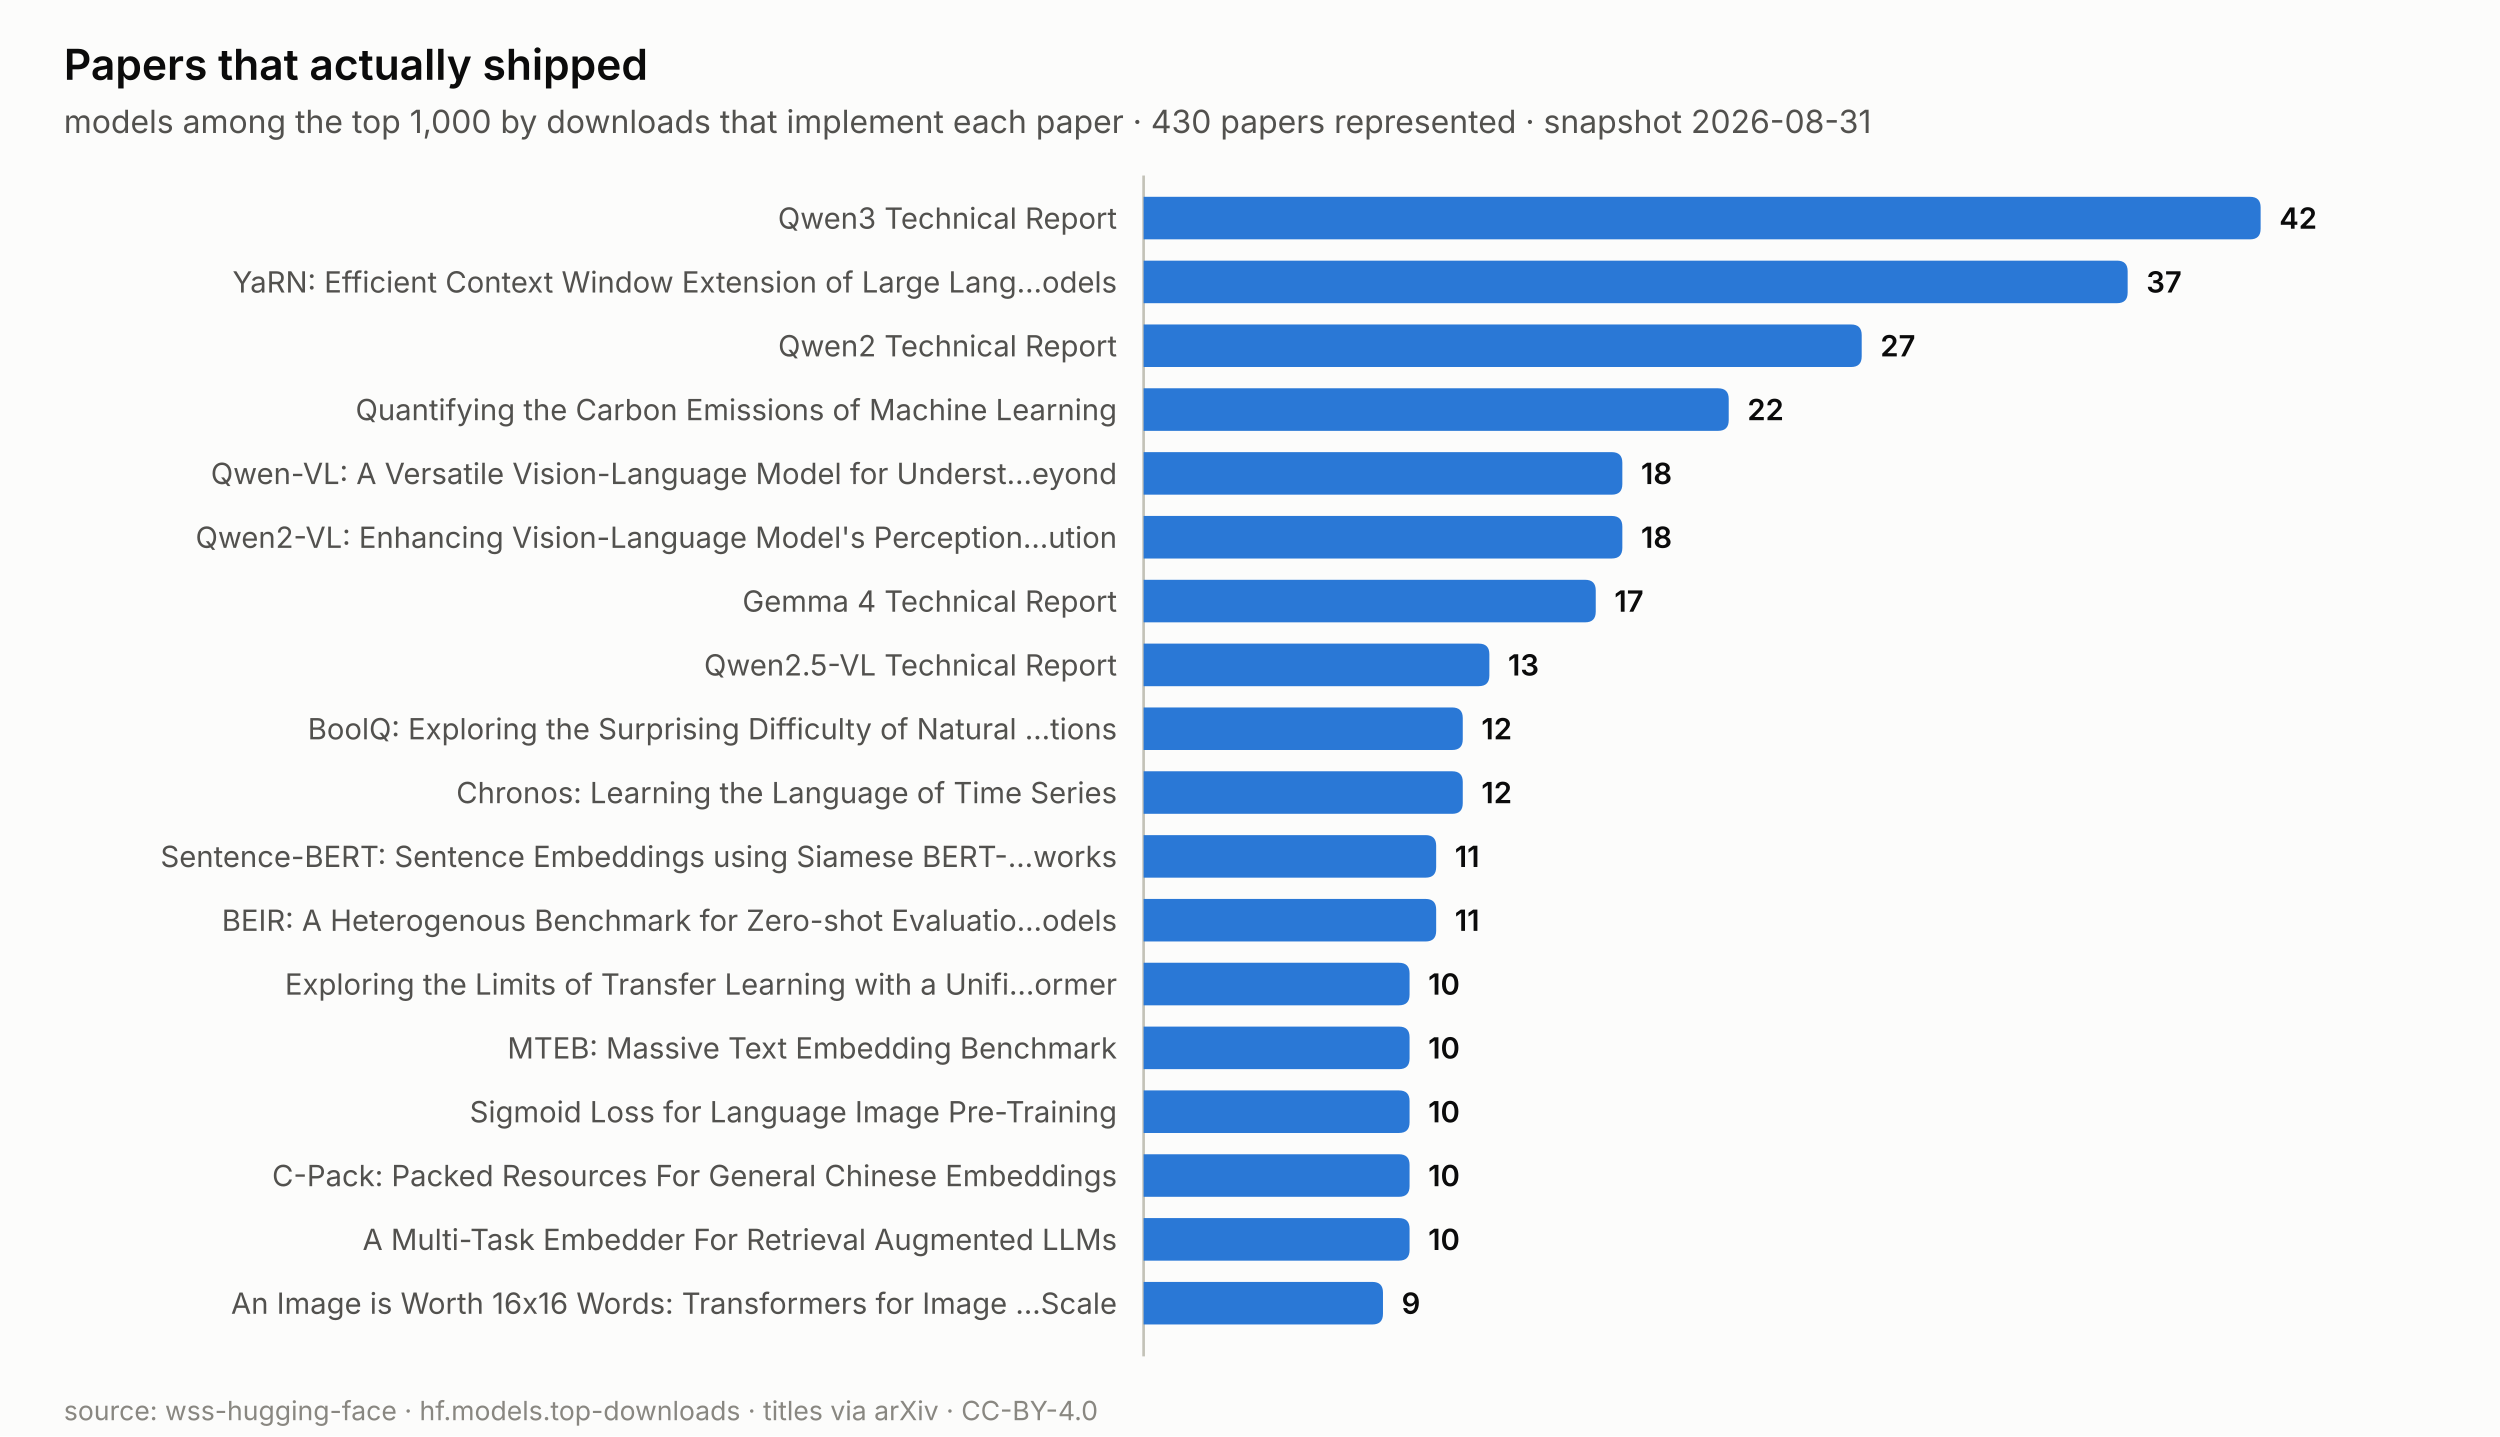
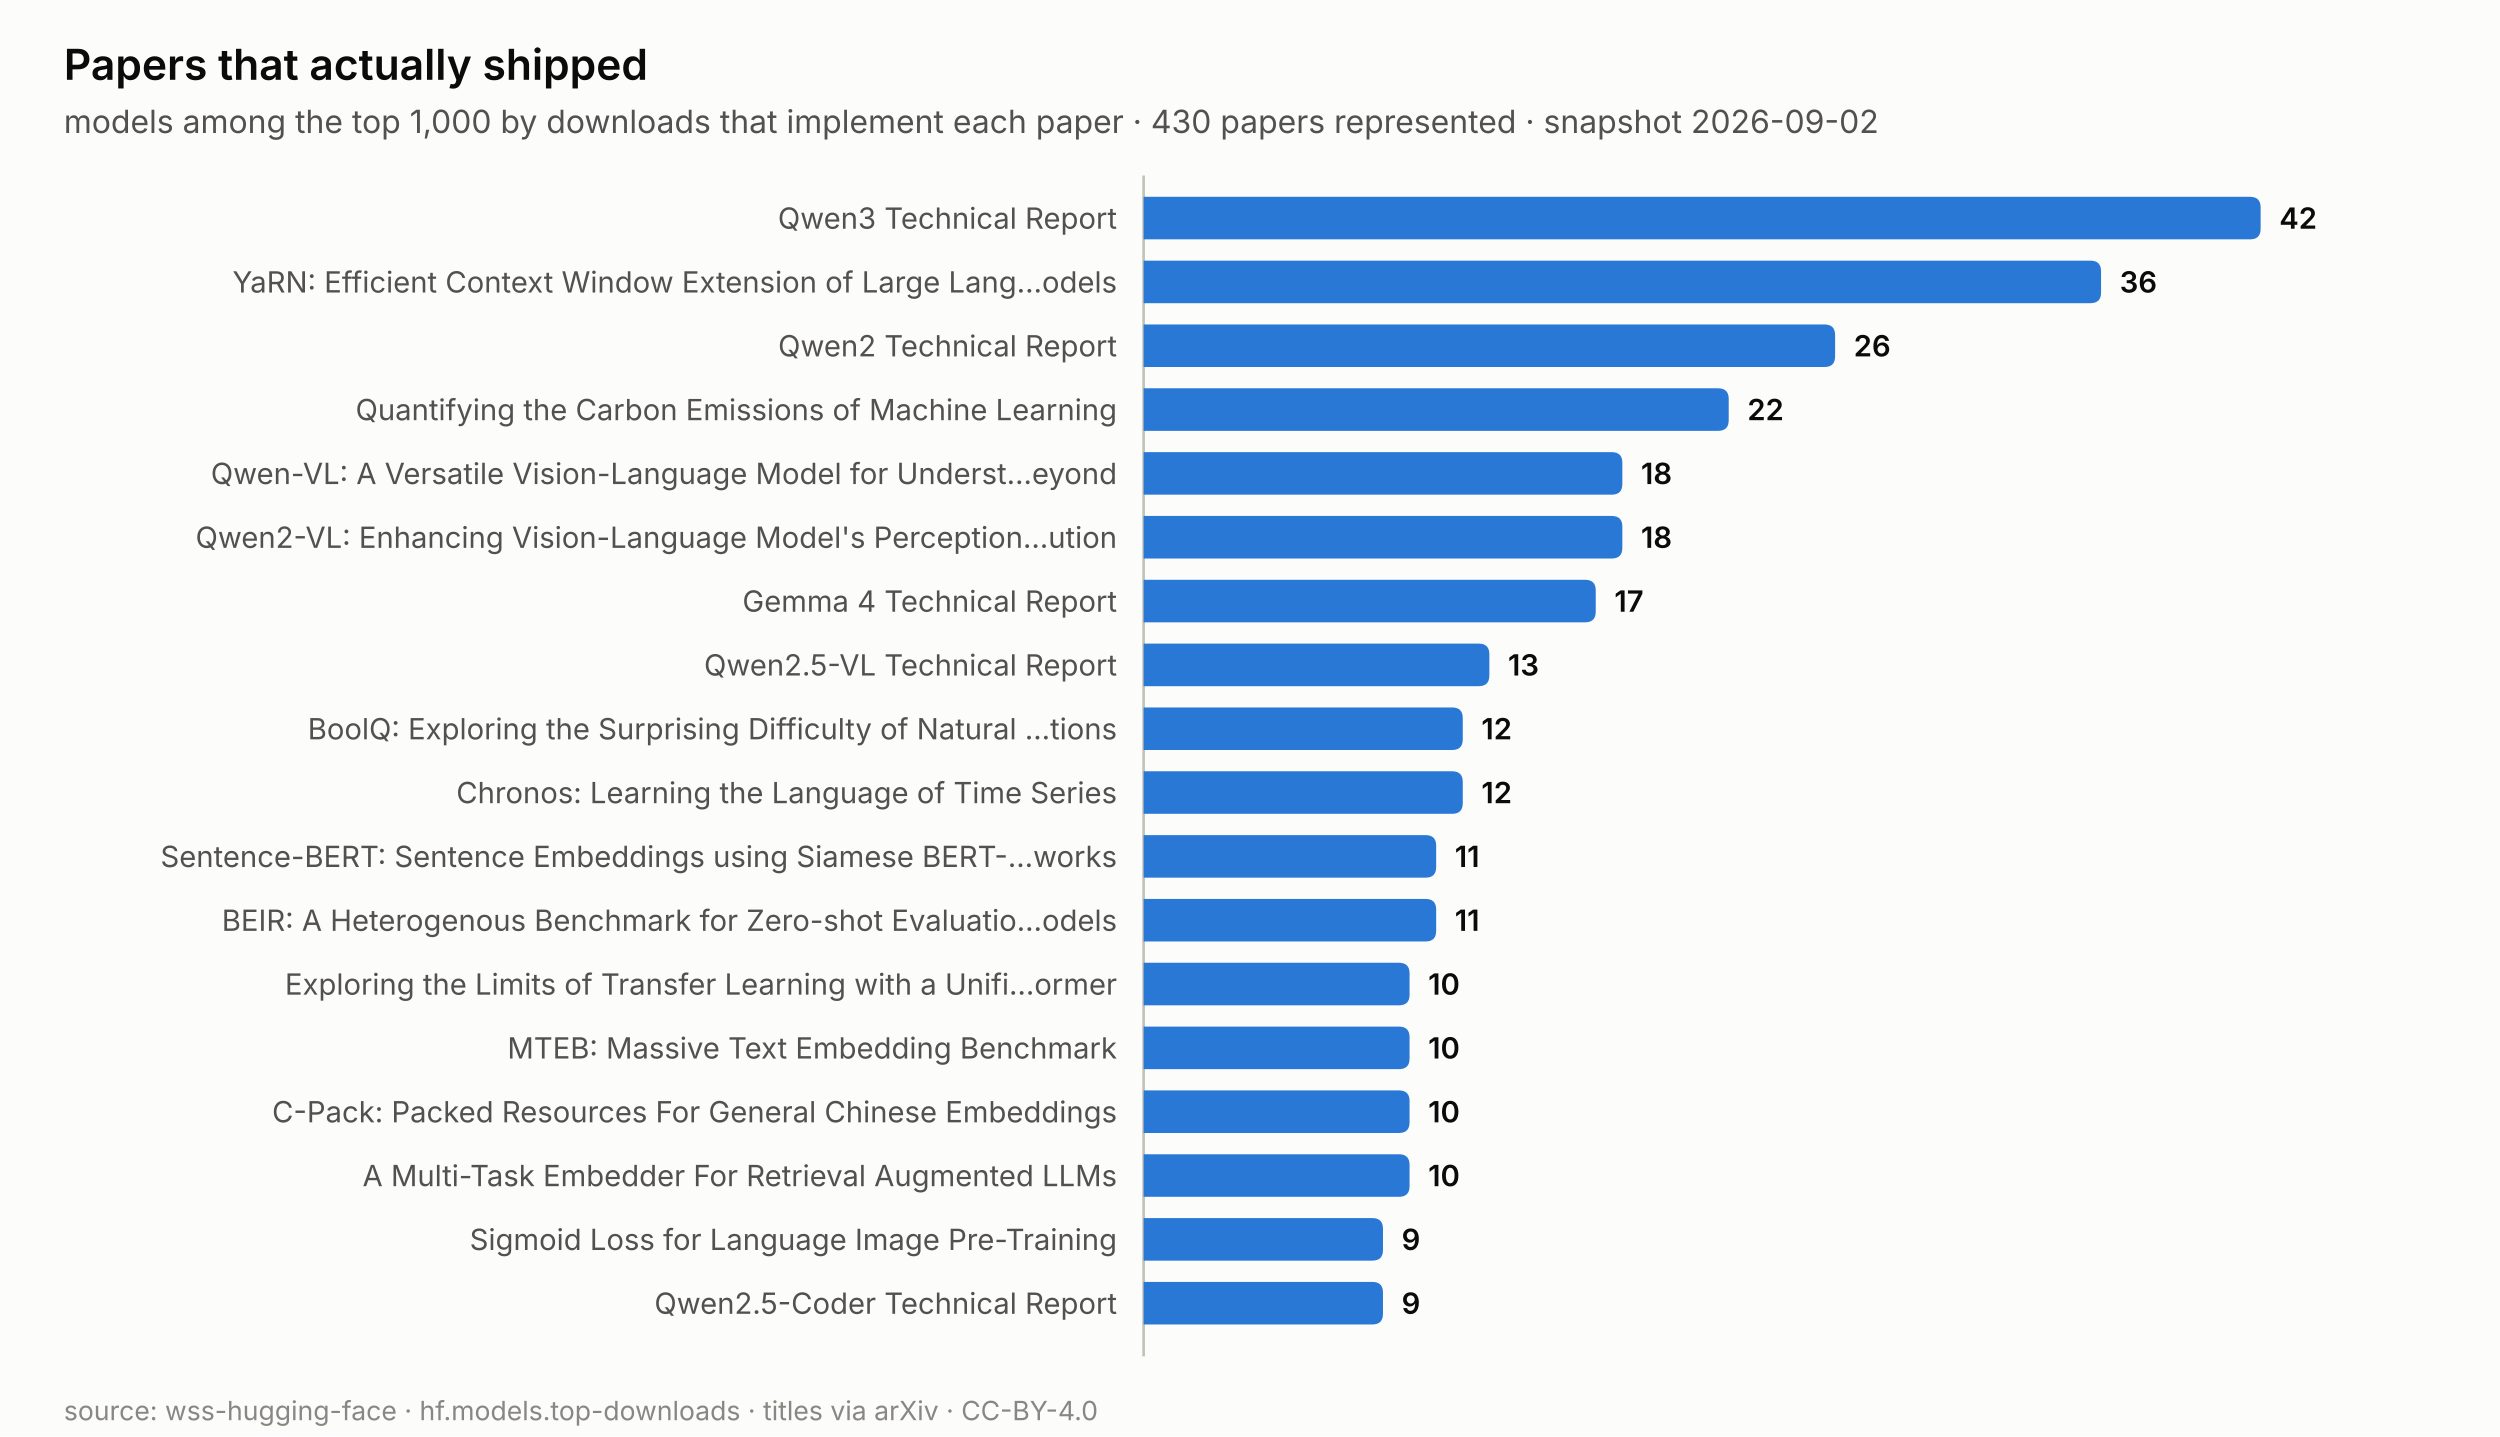
<svg xmlns="http://www.w3.org/2000/svg" width="940.0" height="540.0" viewBox="0 0 940.0 540.0" role="img" aria-label="Papers that actually shipped">
  <rect width="940.0" height="540.0" fill="#fcfcfb" />
  <text x="24.0" y="30.0" font-family="system-ui, -apple-system, &quot;Segoe UI&quot;, sans-serif" font-size="16" fill="#0b0b0b" text-anchor="start" font-weight="600" style="">Papers that actually shipped</text>
-   <text x="24.0" y="50.0" font-family="system-ui, -apple-system, &quot;Segoe UI&quot;, sans-serif" font-size="12" fill="#52514e" text-anchor="start" font-weight="normal" style="">models among the top 1,000 by downloads that implement each paper · 430 papers represented · snapshot 2026-08-31</text>
+   <text x="24.0" y="50.0" font-family="system-ui, -apple-system, &quot;Segoe UI&quot;, sans-serif" font-size="12" fill="#52514e" text-anchor="start" font-weight="normal" style="">models among the top 1,000 by downloads that implement each paper · 430 papers represented · snapshot 2026-09-02</text>
  <line x1="430.0" y1="66.0" x2="430.0" y2="510.0" stroke="#c3c2b7" stroke-width="1" />
  <path d="M430.0,74.0 h416.0 q4,0 4,4 v8.0 q0,4 -4,4 h-416.0 z" fill="#2a78d6" />
  <text x="420.0" y="86.0" font-family="system-ui, -apple-system, &quot;Segoe UI&quot;, sans-serif" font-size="11" fill="#52514e" text-anchor="end" font-weight="normal" style="">Qwen3 Technical Report</text>
  <text x="857.0" y="86.0" font-family="system-ui, -apple-system, &quot;Segoe UI&quot;, sans-serif" font-size="11" fill="#0b0b0b" text-anchor="start" font-weight="600" style="font-variant-numeric: tabular-nums;">42</text>
-   <path d="M430.0,98.0 h366.0 q4,0 4,4 v8.0 q0,4 -4,4 h-366.0 z" fill="#2a78d6" />
+   <path d="M430.0,98.0 h356.0 q4,0 4,4 v8.0 q0,4 -4,4 h-356.0 z" fill="#2a78d6" />
  <text x="420.0" y="110.0" font-family="system-ui, -apple-system, &quot;Segoe UI&quot;, sans-serif" font-size="11" fill="#52514e" text-anchor="end" font-weight="normal" style="">YaRN: Efficient Context Window Extension of Large Lang…odels</text>
-   <text x="807.0" y="110.0" font-family="system-ui, -apple-system, &quot;Segoe UI&quot;, sans-serif" font-size="11" fill="#0b0b0b" text-anchor="start" font-weight="600" style="font-variant-numeric: tabular-nums;">37</text>
-   <path d="M430.0,122.0 h266.0 q4,0 4,4 v8.0 q0,4 -4,4 h-266.0 z" fill="#2a78d6" />
+   <text x="797.0" y="110.0" font-family="system-ui, -apple-system, &quot;Segoe UI&quot;, sans-serif" font-size="11" fill="#0b0b0b" text-anchor="start" font-weight="600" style="font-variant-numeric: tabular-nums;">36</text>
+   <path d="M430.0,122.0 h256.0 q4,0 4,4 v8.0 q0,4 -4,4 h-256.0 z" fill="#2a78d6" />
  <text x="420.0" y="134.0" font-family="system-ui, -apple-system, &quot;Segoe UI&quot;, sans-serif" font-size="11" fill="#52514e" text-anchor="end" font-weight="normal" style="">Qwen2 Technical Report</text>
-   <text x="707.0" y="134.0" font-family="system-ui, -apple-system, &quot;Segoe UI&quot;, sans-serif" font-size="11" fill="#0b0b0b" text-anchor="start" font-weight="600" style="font-variant-numeric: tabular-nums;">27</text>
+   <text x="697.0" y="134.0" font-family="system-ui, -apple-system, &quot;Segoe UI&quot;, sans-serif" font-size="11" fill="#0b0b0b" text-anchor="start" font-weight="600" style="font-variant-numeric: tabular-nums;">26</text>
  <path d="M430.0,146.0 h216.0 q4,0 4,4 v8.0 q0,4 -4,4 h-216.0 z" fill="#2a78d6" />
  <text x="420.0" y="158.0" font-family="system-ui, -apple-system, &quot;Segoe UI&quot;, sans-serif" font-size="11" fill="#52514e" text-anchor="end" font-weight="normal" style="">Quantifying the Carbon Emissions of Machine Learning</text>
  <text x="657.0" y="158.0" font-family="system-ui, -apple-system, &quot;Segoe UI&quot;, sans-serif" font-size="11" fill="#0b0b0b" text-anchor="start" font-weight="600" style="font-variant-numeric: tabular-nums;">22</text>
  <path d="M430.0,170.0 h176.0 q4,0 4,4 v8.0 q0,4 -4,4 h-176.0 z" fill="#2a78d6" />
  <text x="420.0" y="182.0" font-family="system-ui, -apple-system, &quot;Segoe UI&quot;, sans-serif" font-size="11" fill="#52514e" text-anchor="end" font-weight="normal" style="">Qwen-VL: A Versatile Vision-Language Model for Underst…eyond</text>
  <text x="617.0" y="182.0" font-family="system-ui, -apple-system, &quot;Segoe UI&quot;, sans-serif" font-size="11" fill="#0b0b0b" text-anchor="start" font-weight="600" style="font-variant-numeric: tabular-nums;">18</text>
  <path d="M430.0,194.0 h176.0 q4,0 4,4 v8.0 q0,4 -4,4 h-176.0 z" fill="#2a78d6" />
  <text x="420.0" y="206.0" font-family="system-ui, -apple-system, &quot;Segoe UI&quot;, sans-serif" font-size="11" fill="#52514e" text-anchor="end" font-weight="normal" style="">Qwen2-VL: Enhancing Vision-Language Model's Perception…ution</text>
  <text x="617.0" y="206.0" font-family="system-ui, -apple-system, &quot;Segoe UI&quot;, sans-serif" font-size="11" fill="#0b0b0b" text-anchor="start" font-weight="600" style="font-variant-numeric: tabular-nums;">18</text>
  <path d="M430.0,218.0 h166.0 q4,0 4,4 v8.0 q0,4 -4,4 h-166.0 z" fill="#2a78d6" />
  <text x="420.0" y="230.0" font-family="system-ui, -apple-system, &quot;Segoe UI&quot;, sans-serif" font-size="11" fill="#52514e" text-anchor="end" font-weight="normal" style="">Gemma 4 Technical Report</text>
  <text x="607.0" y="230.0" font-family="system-ui, -apple-system, &quot;Segoe UI&quot;, sans-serif" font-size="11" fill="#0b0b0b" text-anchor="start" font-weight="600" style="font-variant-numeric: tabular-nums;">17</text>
  <path d="M430.0,242.0 h126.0 q4,0 4,4 v8.0 q0,4 -4,4 h-126.0 z" fill="#2a78d6" />
  <text x="420.0" y="254.0" font-family="system-ui, -apple-system, &quot;Segoe UI&quot;, sans-serif" font-size="11" fill="#52514e" text-anchor="end" font-weight="normal" style="">Qwen2.5-VL Technical Report</text>
  <text x="567.0" y="254.0" font-family="system-ui, -apple-system, &quot;Segoe UI&quot;, sans-serif" font-size="11" fill="#0b0b0b" text-anchor="start" font-weight="600" style="font-variant-numeric: tabular-nums;">13</text>
  <path d="M430.0,266.0 h116.0 q4,0 4,4 v8.0 q0,4 -4,4 h-116.0 z" fill="#2a78d6" />
  <text x="420.0" y="278.0" font-family="system-ui, -apple-system, &quot;Segoe UI&quot;, sans-serif" font-size="11" fill="#52514e" text-anchor="end" font-weight="normal" style="">BoolQ: Exploring the Surprising Difficulty of Natural …tions</text>
  <text x="557.0" y="278.0" font-family="system-ui, -apple-system, &quot;Segoe UI&quot;, sans-serif" font-size="11" fill="#0b0b0b" text-anchor="start" font-weight="600" style="font-variant-numeric: tabular-nums;">12</text>
  <path d="M430.0,290.0 h116.0 q4,0 4,4 v8.0 q0,4 -4,4 h-116.0 z" fill="#2a78d6" />
  <text x="420.0" y="302.0" font-family="system-ui, -apple-system, &quot;Segoe UI&quot;, sans-serif" font-size="11" fill="#52514e" text-anchor="end" font-weight="normal" style="">Chronos: Learning the Language of Time Series</text>
  <text x="557.0" y="302.0" font-family="system-ui, -apple-system, &quot;Segoe UI&quot;, sans-serif" font-size="11" fill="#0b0b0b" text-anchor="start" font-weight="600" style="font-variant-numeric: tabular-nums;">12</text>
  <path d="M430.0,314.0 h106.0 q4,0 4,4 v8.0 q0,4 -4,4 h-106.0 z" fill="#2a78d6" />
  <text x="420.0" y="326.0" font-family="system-ui, -apple-system, &quot;Segoe UI&quot;, sans-serif" font-size="11" fill="#52514e" text-anchor="end" font-weight="normal" style="">Sentence-BERT: Sentence Embeddings using Siamese BERT-…works</text>
  <text x="547.0" y="326.0" font-family="system-ui, -apple-system, &quot;Segoe UI&quot;, sans-serif" font-size="11" fill="#0b0b0b" text-anchor="start" font-weight="600" style="font-variant-numeric: tabular-nums;">11</text>
  <path d="M430.0,338.0 h106.0 q4,0 4,4 v8.0 q0,4 -4,4 h-106.0 z" fill="#2a78d6" />
  <text x="420.0" y="350.0" font-family="system-ui, -apple-system, &quot;Segoe UI&quot;, sans-serif" font-size="11" fill="#52514e" text-anchor="end" font-weight="normal" style="">BEIR: A Heterogenous Benchmark for Zero-shot Evaluatio…odels</text>
  <text x="547.0" y="350.0" font-family="system-ui, -apple-system, &quot;Segoe UI&quot;, sans-serif" font-size="11" fill="#0b0b0b" text-anchor="start" font-weight="600" style="font-variant-numeric: tabular-nums;">11</text>
  <path d="M430.0,362.0 h96.0 q4,0 4,4 v8.0 q0,4 -4,4 h-96.0 z" fill="#2a78d6" />
  <text x="420.0" y="374.0" font-family="system-ui, -apple-system, &quot;Segoe UI&quot;, sans-serif" font-size="11" fill="#52514e" text-anchor="end" font-weight="normal" style="">Exploring the Limits of Transfer Learning with a Unifi…ormer</text>
  <text x="537.0" y="374.0" font-family="system-ui, -apple-system, &quot;Segoe UI&quot;, sans-serif" font-size="11" fill="#0b0b0b" text-anchor="start" font-weight="600" style="font-variant-numeric: tabular-nums;">10</text>
  <path d="M430.0,386.0 h96.0 q4,0 4,4 v8.0 q0,4 -4,4 h-96.0 z" fill="#2a78d6" />
  <text x="420.0" y="398.0" font-family="system-ui, -apple-system, &quot;Segoe UI&quot;, sans-serif" font-size="11" fill="#52514e" text-anchor="end" font-weight="normal" style="">MTEB: Massive Text Embedding Benchmark</text>
  <text x="537.0" y="398.0" font-family="system-ui, -apple-system, &quot;Segoe UI&quot;, sans-serif" font-size="11" fill="#0b0b0b" text-anchor="start" font-weight="600" style="font-variant-numeric: tabular-nums;">10</text>
  <path d="M430.0,410.0 h96.0 q4,0 4,4 v8.0 q0,4 -4,4 h-96.0 z" fill="#2a78d6" />
-   <text x="420.0" y="422.0" font-family="system-ui, -apple-system, &quot;Segoe UI&quot;, sans-serif" font-size="11" fill="#52514e" text-anchor="end" font-weight="normal" style="">Sigmoid Loss for Language Image Pre-Training</text>
+   <text x="420.0" y="422.0" font-family="system-ui, -apple-system, &quot;Segoe UI&quot;, sans-serif" font-size="11" fill="#52514e" text-anchor="end" font-weight="normal" style="">C-Pack: Packed Resources For General Chinese Embeddings</text>
  <text x="537.0" y="422.0" font-family="system-ui, -apple-system, &quot;Segoe UI&quot;, sans-serif" font-size="11" fill="#0b0b0b" text-anchor="start" font-weight="600" style="font-variant-numeric: tabular-nums;">10</text>
  <path d="M430.0,434.0 h96.0 q4,0 4,4 v8.0 q0,4 -4,4 h-96.0 z" fill="#2a78d6" />
-   <text x="420.0" y="446.0" font-family="system-ui, -apple-system, &quot;Segoe UI&quot;, sans-serif" font-size="11" fill="#52514e" text-anchor="end" font-weight="normal" style="">C-Pack: Packed Resources For General Chinese Embeddings</text>
+   <text x="420.0" y="446.0" font-family="system-ui, -apple-system, &quot;Segoe UI&quot;, sans-serif" font-size="11" fill="#52514e" text-anchor="end" font-weight="normal" style="">A Multi-Task Embedder For Retrieval Augmented LLMs</text>
  <text x="537.0" y="446.0" font-family="system-ui, -apple-system, &quot;Segoe UI&quot;, sans-serif" font-size="11" fill="#0b0b0b" text-anchor="start" font-weight="600" style="font-variant-numeric: tabular-nums;">10</text>
-   <path d="M430.0,458.0 h96.0 q4,0 4,4 v8.0 q0,4 -4,4 h-96.0 z" fill="#2a78d6" />
-   <text x="420.0" y="470.0" font-family="system-ui, -apple-system, &quot;Segoe UI&quot;, sans-serif" font-size="11" fill="#52514e" text-anchor="end" font-weight="normal" style="">A Multi-Task Embedder For Retrieval Augmented LLMs</text>
-   <text x="537.0" y="470.0" font-family="system-ui, -apple-system, &quot;Segoe UI&quot;, sans-serif" font-size="11" fill="#0b0b0b" text-anchor="start" font-weight="600" style="font-variant-numeric: tabular-nums;">10</text>
+   <path d="M430.0,458.0 h86.0 q4,0 4,4 v8.0 q0,4 -4,4 h-86.0 z" fill="#2a78d6" />
+   <text x="420.0" y="470.0" font-family="system-ui, -apple-system, &quot;Segoe UI&quot;, sans-serif" font-size="11" fill="#52514e" text-anchor="end" font-weight="normal" style="">Sigmoid Loss for Language Image Pre-Training</text>
+   <text x="527.0" y="470.0" font-family="system-ui, -apple-system, &quot;Segoe UI&quot;, sans-serif" font-size="11" fill="#0b0b0b" text-anchor="start" font-weight="600" style="font-variant-numeric: tabular-nums;">9</text>
  <path d="M430.0,482.0 h86.0 q4,0 4,4 v8.0 q0,4 -4,4 h-86.0 z" fill="#2a78d6" />
-   <text x="420.0" y="494.0" font-family="system-ui, -apple-system, &quot;Segoe UI&quot;, sans-serif" font-size="11" fill="#52514e" text-anchor="end" font-weight="normal" style="">An Image is Worth 16x16 Words: Transformers for Image …Scale</text>
+   <text x="420.0" y="494.0" font-family="system-ui, -apple-system, &quot;Segoe UI&quot;, sans-serif" font-size="11" fill="#52514e" text-anchor="end" font-weight="normal" style="">Qwen2.5-Coder Technical Report</text>
  <text x="527.0" y="494.0" font-family="system-ui, -apple-system, &quot;Segoe UI&quot;, sans-serif" font-size="11" fill="#0b0b0b" text-anchor="start" font-weight="600" style="font-variant-numeric: tabular-nums;">9</text>
  <text x="24.0" y="534.0" font-family="system-ui, -apple-system, &quot;Segoe UI&quot;, sans-serif" font-size="10" fill="#898781" text-anchor="start" font-weight="normal" style="">source: wss-hugging-face · hf.models.top-downloads · titles via arXiv · CC-BY-4.0</text>
</svg>
